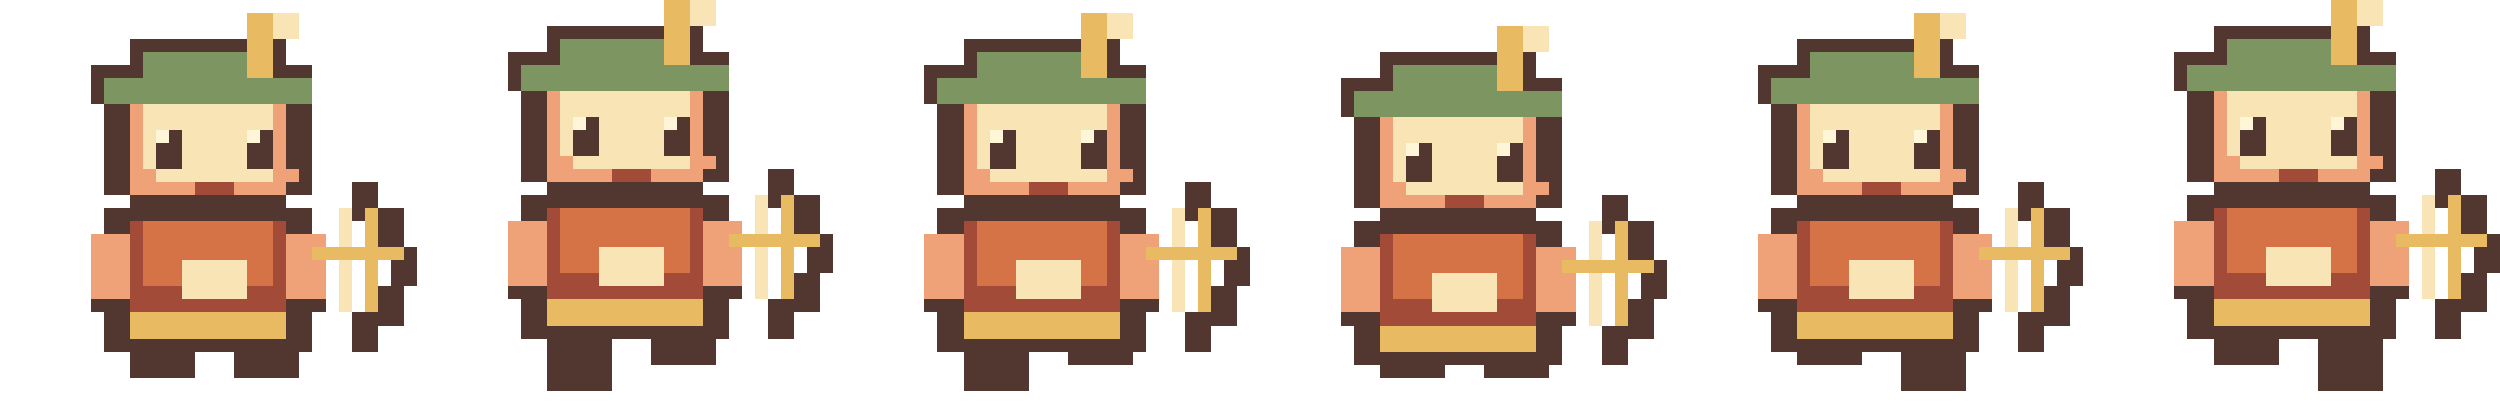
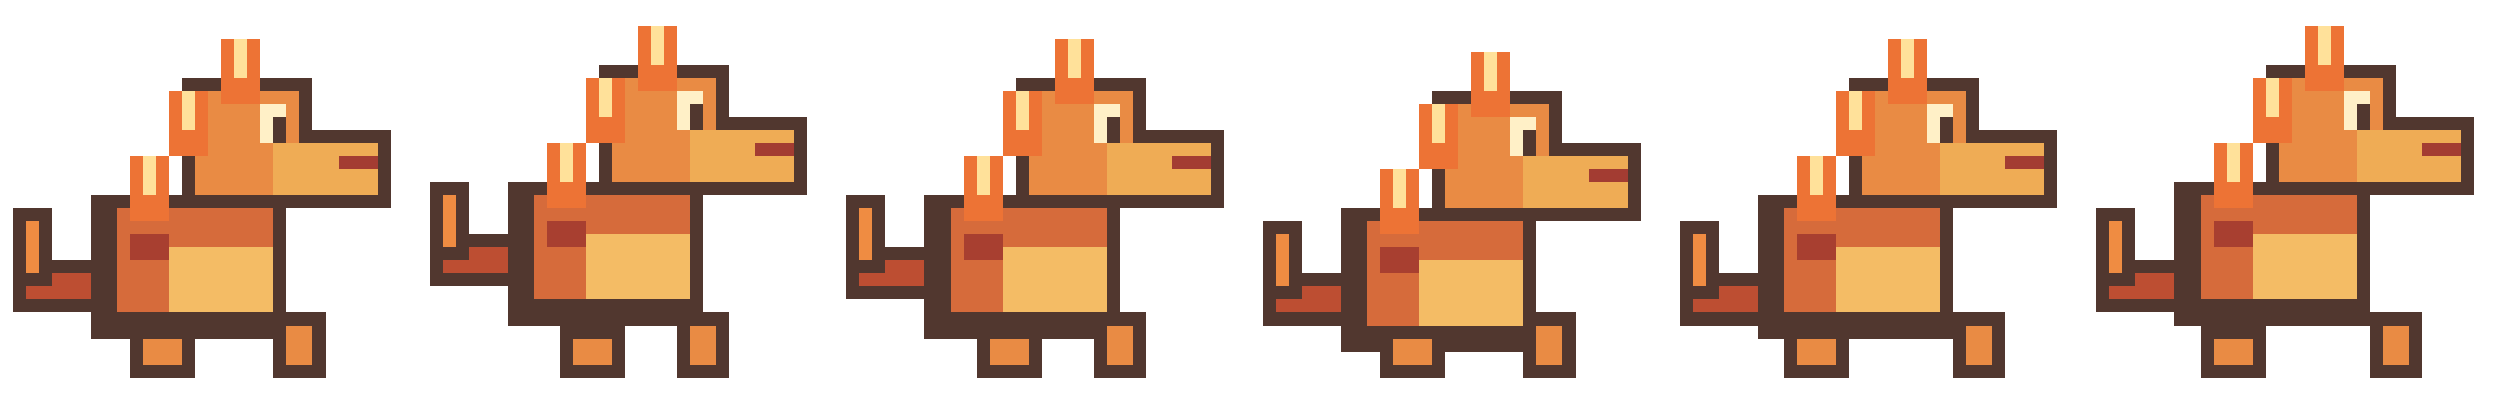
<svg xmlns="http://www.w3.org/2000/svg" width="192" height="32" viewBox="0 0 192 32" shape-rendering="crispEdges">
  <g transform="translate(0 0)">
+     <rect x="1" y="20" width="9" height="4" fill="#51372f" />
+     <rect x="2" y="21" width="8" height="2" fill="#bd4e32" />
+     <rect x="1" y="16" width="3" height="6" fill="#51372f" />
+     <rect x="2" y="17" width="1" height="4" fill="#ef8c42" />
+     <rect x="7" y="15" width="15" height="11" fill="#51372f" />
+     <rect x="9" y="16" width="12" height="8" fill="#d66b3b" />
+     <rect x="13" y="19" width="8" height="5" fill="#f4bc65" />
+     <rect x="14" y="6" width="10" height="10" fill="#51372f" />
+     <rect x="19" y="10" width="11" height="6" fill="#51372f" />
+     <rect x="15" y="7" width="8" height="8" fill="#e98b44" />
+     <rect x="21" y="11" width="8" height="4" fill="#efac55" />
+     <rect x="20" y="8" width="2" height="3" fill="#fff0c7" />
+     <rect x="21" y="9" width="1" height="2" fill="#51372f" />
+     <rect x="26" y="12" width="3" height="1" fill="#a33c32" />
+     <rect x="10" y="12" width="3" height="5" fill="#ed7335" />
+     <rect x="11" y="12" width="1" height="3" fill="#ffe19a" />
+     <rect x="13" y="7" width="3" height="5" fill="#ed7335" />
+     <rect x="14" y="7" width="1" height="3" fill="#ffe19a" />
+     <rect x="17" y="3" width="3" height="5" fill="#ed7335" />
+     <rect x="18" y="3" width="1" height="3" fill="#ffe19a" />
    <rect x="10" y="25" width="5" height="4" fill="#51372f" />
-     <rect x="18" y="25" width="5" height="4" fill="#51372f" />
-     <rect x="8" y="16" width="16" height="11" fill="#51372f" />
-     <rect x="7" y="18" width="18" height="6" fill="#51372f" />
-     <rect x="10" y="17" width="12" height="8" fill="#a34b39" />
-     <rect x="11" y="17" width="10" height="5" fill="#d57346" />
-     <rect x="10" y="24" width="12" height="2" fill="#e8ba61" />
-     <rect x="14" y="20" width="5" height="3" fill="#f9e4b5" />
-     <rect x="7" y="18" width="3" height="5" fill="#efa278" />
-     <rect x="22" y="18" width="3" height="5" fill="#efa278" />
-     <rect x="10" y="4" width="12" height="2" fill="#51372f" />
-     <rect x="8" y="6" width="16" height="9" fill="#51372f" />
-     <rect x="10" y="15" width="12" height="2" fill="#51372f" />
-     <rect x="10" y="7" width="12" height="8" fill="#efa278" />
-     <rect x="11" y="8" width="10" height="6" fill="#f9e4b5" />
-     <rect x="12" y="10" width="2" height="3" fill="#51372f" />
-     <rect x="19" y="10" width="2" height="3" fill="#51372f" />
-     <rect x="12" y="10" width="1" height="1" fill="#fff5d7" />
-     <rect x="19" y="10" width="1" height="1" fill="#fff5d7" />
-     <rect x="15" y="14" width="3" height="1" fill="#a34b39" />
-     <rect x="10" y="13" width="2" height="1" fill="#efa278" />
-     <rect x="21" y="13" width="2" height="1" fill="#efa278" />
-     <rect x="7" y="5" width="17" height="3" fill="#51372f" />
-     <rect x="10" y="3" width="12" height="3" fill="#51372f" />
-     <rect x="11" y="4" width="10" height="3" fill="#7d9661" />
-     <rect x="8" y="6" width="16" height="2" fill="#7d9661" />
-     <rect x="19" y="1" width="2" height="5" fill="#e8ba61" />
-     <rect x="21" y="1" width="2" height="2" fill="#f9e4b5" />
-     <rect x="27" y="14" width="2" height="3" fill="#51372f" />
-     <rect x="29" y="16" width="2" height="3" fill="#51372f" />
-     <rect x="30" y="19" width="2" height="3" fill="#51372f" />
-     <rect x="29" y="22" width="2" height="3" fill="#51372f" />
-     <rect x="27" y="24" width="2" height="3" fill="#51372f" />
-     <rect x="28" y="16" width="1" height="8" fill="#e8ba61" />
-     <rect x="26" y="16" width="1" height="8" fill="#f9e4b5" />
-     <rect x="24" y="19" width="7" height="1" fill="#e8ba61" />
+     <rect x="21" y="24" width="4" height="5" fill="#51372f" />
+     <rect x="11" y="26" width="3" height="2" fill="#e98b44" />
+     <rect x="22" y="25" width="2" height="3" fill="#e98b44" />
+     <rect x="10" y="18" width="3" height="2" fill="#a83f30" />
  </g>
  <g transform="translate(32 0)">
-     <rect x="10" y="26" width="5" height="4" fill="#51372f" />
-     <rect x="18" y="24" width="5" height="4" fill="#51372f" />
-     <rect x="8" y="15" width="16" height="11" fill="#51372f" />
-     <rect x="7" y="17" width="18" height="6" fill="#51372f" />
-     <rect x="10" y="16" width="12" height="8" fill="#a34b39" />
-     <rect x="11" y="16" width="10" height="5" fill="#d57346" />
-     <rect x="10" y="23" width="12" height="2" fill="#e8ba61" />
-     <rect x="14" y="19" width="5" height="3" fill="#f9e4b5" />
-     <rect x="7" y="17" width="3" height="5" fill="#efa278" />
-     <rect x="22" y="17" width="3" height="5" fill="#efa278" />
-     <rect x="10" y="3" width="12" height="2" fill="#51372f" />
-     <rect x="8" y="5" width="16" height="9" fill="#51372f" />
-     <rect x="10" y="14" width="12" height="2" fill="#51372f" />
-     <rect x="10" y="6" width="12" height="8" fill="#efa278" />
-     <rect x="11" y="7" width="10" height="6" fill="#f9e4b5" />
-     <rect x="12" y="9" width="2" height="3" fill="#51372f" />
-     <rect x="19" y="9" width="2" height="3" fill="#51372f" />
-     <rect x="12" y="9" width="1" height="1" fill="#fff5d7" />
-     <rect x="19" y="9" width="1" height="1" fill="#fff5d7" />
-     <rect x="15" y="13" width="3" height="1" fill="#a34b39" />
-     <rect x="10" y="12" width="2" height="1" fill="#efa278" />
-     <rect x="21" y="12" width="2" height="1" fill="#efa278" />
-     <rect x="7" y="4" width="17" height="3" fill="#51372f" />
-     <rect x="10" y="2" width="12" height="3" fill="#51372f" />
-     <rect x="11" y="3" width="10" height="3" fill="#7d9661" />
-     <rect x="8" y="5" width="16" height="2" fill="#7d9661" />
-     <rect x="19" y="0" width="2" height="5" fill="#e8ba61" />
-     <rect x="21" y="0" width="2" height="2" fill="#f9e4b5" />
-     <rect x="27" y="13" width="2" height="3" fill="#51372f" />
-     <rect x="29" y="15" width="2" height="3" fill="#51372f" />
-     <rect x="30" y="18" width="2" height="3" fill="#51372f" />
-     <rect x="29" y="21" width="2" height="3" fill="#51372f" />
-     <rect x="27" y="23" width="2" height="3" fill="#51372f" />
-     <rect x="28" y="15" width="1" height="8" fill="#e8ba61" />
-     <rect x="26" y="15" width="1" height="8" fill="#f9e4b5" />
-     <rect x="24" y="18" width="7" height="1" fill="#e8ba61" />
+     <rect x="1" y="18" width="9" height="4" fill="#51372f" />
+     <rect x="2" y="19" width="8" height="2" fill="#bd4e32" />
+     <rect x="1" y="14" width="3" height="6" fill="#51372f" />
+     <rect x="2" y="15" width="1" height="4" fill="#ef8c42" />
+     <rect x="7" y="14" width="15" height="11" fill="#51372f" />
+     <rect x="9" y="15" width="12" height="8" fill="#d66b3b" />
+     <rect x="13" y="18" width="8" height="5" fill="#f4bc65" />
+     <rect x="14" y="5" width="10" height="10" fill="#51372f" />
+     <rect x="19" y="9" width="11" height="6" fill="#51372f" />
+     <rect x="15" y="6" width="8" height="8" fill="#e98b44" />
+     <rect x="21" y="10" width="8" height="4" fill="#efac55" />
+     <rect x="20" y="7" width="2" height="3" fill="#fff0c7" />
+     <rect x="21" y="8" width="1" height="2" fill="#51372f" />
+     <rect x="26" y="11" width="3" height="1" fill="#a33c32" />
+     <rect x="10" y="11" width="3" height="5" fill="#ed7335" />
+     <rect x="11" y="11" width="1" height="3" fill="#ffe19a" />
+     <rect x="13" y="6" width="3" height="5" fill="#ed7335" />
+     <rect x="14" y="6" width="1" height="3" fill="#ffe19a" />
+     <rect x="17" y="2" width="3" height="5" fill="#ed7335" />
+     <rect x="18" y="2" width="1" height="3" fill="#ffe19a" />
+     <rect x="11" y="25" width="5" height="4" fill="#51372f" />
+     <rect x="20" y="24" width="4" height="5" fill="#51372f" />
+     <rect x="12" y="26" width="3" height="2" fill="#e98b44" />
+     <rect x="21" y="25" width="2" height="3" fill="#e98b44" />
+     <rect x="10" y="17" width="3" height="2" fill="#a83f30" />
  </g>
  <g transform="translate(64 0)">
-     <rect x="10" y="26" width="5" height="4" fill="#51372f" />
-     <rect x="18" y="24" width="5" height="4" fill="#51372f" />
-     <rect x="8" y="16" width="16" height="11" fill="#51372f" />
-     <rect x="7" y="18" width="18" height="6" fill="#51372f" />
-     <rect x="10" y="17" width="12" height="8" fill="#a34b39" />
-     <rect x="11" y="17" width="10" height="5" fill="#d57346" />
-     <rect x="10" y="24" width="12" height="2" fill="#e8ba61" />
-     <rect x="14" y="20" width="5" height="3" fill="#f9e4b5" />
-     <rect x="7" y="18" width="3" height="5" fill="#efa278" />
-     <rect x="22" y="18" width="3" height="5" fill="#efa278" />
-     <rect x="10" y="4" width="12" height="2" fill="#51372f" />
-     <rect x="8" y="6" width="16" height="9" fill="#51372f" />
-     <rect x="10" y="15" width="12" height="2" fill="#51372f" />
-     <rect x="10" y="7" width="12" height="8" fill="#efa278" />
-     <rect x="11" y="8" width="10" height="6" fill="#f9e4b5" />
-     <rect x="12" y="10" width="2" height="3" fill="#51372f" />
-     <rect x="19" y="10" width="2" height="3" fill="#51372f" />
-     <rect x="12" y="10" width="1" height="1" fill="#fff5d7" />
-     <rect x="19" y="10" width="1" height="1" fill="#fff5d7" />
-     <rect x="15" y="14" width="3" height="1" fill="#a34b39" />
-     <rect x="10" y="13" width="2" height="1" fill="#efa278" />
-     <rect x="21" y="13" width="2" height="1" fill="#efa278" />
-     <rect x="7" y="5" width="17" height="3" fill="#51372f" />
-     <rect x="10" y="3" width="12" height="3" fill="#51372f" />
-     <rect x="11" y="4" width="10" height="3" fill="#7d9661" />
-     <rect x="8" y="6" width="16" height="2" fill="#7d9661" />
-     <rect x="19" y="1" width="2" height="5" fill="#e8ba61" />
-     <rect x="21" y="1" width="2" height="2" fill="#f9e4b5" />
-     <rect x="27" y="14" width="2" height="3" fill="#51372f" />
-     <rect x="29" y="16" width="2" height="3" fill="#51372f" />
-     <rect x="30" y="19" width="2" height="3" fill="#51372f" />
-     <rect x="29" y="22" width="2" height="3" fill="#51372f" />
-     <rect x="27" y="24" width="2" height="3" fill="#51372f" />
-     <rect x="28" y="16" width="1" height="8" fill="#e8ba61" />
-     <rect x="26" y="16" width="1" height="8" fill="#f9e4b5" />
-     <rect x="24" y="19" width="7" height="1" fill="#e8ba61" />
+     <rect x="1" y="19" width="9" height="4" fill="#51372f" />
+     <rect x="2" y="20" width="8" height="2" fill="#bd4e32" />
+     <rect x="1" y="15" width="3" height="6" fill="#51372f" />
+     <rect x="2" y="16" width="1" height="4" fill="#ef8c42" />
+     <rect x="7" y="15" width="15" height="11" fill="#51372f" />
+     <rect x="9" y="16" width="12" height="8" fill="#d66b3b" />
+     <rect x="13" y="19" width="8" height="5" fill="#f4bc65" />
+     <rect x="14" y="6" width="10" height="10" fill="#51372f" />
+     <rect x="19" y="10" width="11" height="6" fill="#51372f" />
+     <rect x="15" y="7" width="8" height="8" fill="#e98b44" />
+     <rect x="21" y="11" width="8" height="4" fill="#efac55" />
+     <rect x="20" y="8" width="2" height="3" fill="#fff0c7" />
+     <rect x="21" y="9" width="1" height="2" fill="#51372f" />
+     <rect x="26" y="12" width="3" height="1" fill="#a33c32" />
+     <rect x="10" y="12" width="3" height="5" fill="#ed7335" />
+     <rect x="11" y="12" width="1" height="3" fill="#ffe19a" />
+     <rect x="13" y="7" width="3" height="5" fill="#ed7335" />
+     <rect x="14" y="7" width="1" height="3" fill="#ffe19a" />
+     <rect x="17" y="3" width="3" height="5" fill="#ed7335" />
+     <rect x="18" y="3" width="1" height="3" fill="#ffe19a" />
+     <rect x="11" y="25" width="5" height="4" fill="#51372f" />
+     <rect x="20" y="24" width="4" height="5" fill="#51372f" />
+     <rect x="12" y="26" width="3" height="2" fill="#e98b44" />
+     <rect x="21" y="25" width="2" height="3" fill="#e98b44" />
+     <rect x="10" y="18" width="3" height="2" fill="#a83f30" />
  </g>
  <g transform="translate(96 0)">
+     <rect x="1" y="21" width="9" height="4" fill="#51372f" />
+     <rect x="2" y="22" width="8" height="2" fill="#bd4e32" />
+     <rect x="1" y="17" width="3" height="6" fill="#51372f" />
+     <rect x="2" y="18" width="1" height="4" fill="#ef8c42" />
+     <rect x="7" y="16" width="15" height="11" fill="#51372f" />
+     <rect x="9" y="17" width="12" height="8" fill="#d66b3b" />
+     <rect x="13" y="20" width="8" height="5" fill="#f4bc65" />
+     <rect x="14" y="7" width="10" height="10" fill="#51372f" />
+     <rect x="19" y="11" width="11" height="6" fill="#51372f" />
+     <rect x="15" y="8" width="8" height="8" fill="#e98b44" />
+     <rect x="21" y="12" width="8" height="4" fill="#efac55" />
+     <rect x="20" y="9" width="2" height="3" fill="#fff0c7" />
+     <rect x="21" y="10" width="1" height="2" fill="#51372f" />
+     <rect x="26" y="13" width="3" height="1" fill="#a33c32" />
+     <rect x="10" y="13" width="3" height="5" fill="#ed7335" />
+     <rect x="11" y="13" width="1" height="3" fill="#ffe19a" />
+     <rect x="13" y="8" width="3" height="5" fill="#ed7335" />
+     <rect x="14" y="8" width="1" height="3" fill="#ffe19a" />
+     <rect x="17" y="4" width="3" height="5" fill="#ed7335" />
+     <rect x="18" y="4" width="1" height="3" fill="#ffe19a" />
    <rect x="10" y="25" width="5" height="4" fill="#51372f" />
-     <rect x="18" y="25" width="5" height="4" fill="#51372f" />
-     <rect x="8" y="17" width="16" height="11" fill="#51372f" />
-     <rect x="7" y="19" width="18" height="6" fill="#51372f" />
-     <rect x="10" y="18" width="12" height="8" fill="#a34b39" />
-     <rect x="11" y="18" width="10" height="5" fill="#d57346" />
-     <rect x="10" y="25" width="12" height="2" fill="#e8ba61" />
-     <rect x="14" y="21" width="5" height="3" fill="#f9e4b5" />
-     <rect x="7" y="19" width="3" height="5" fill="#efa278" />
-     <rect x="22" y="19" width="3" height="5" fill="#efa278" />
-     <rect x="10" y="5" width="12" height="2" fill="#51372f" />
-     <rect x="8" y="7" width="16" height="9" fill="#51372f" />
-     <rect x="10" y="16" width="12" height="2" fill="#51372f" />
-     <rect x="10" y="8" width="12" height="8" fill="#efa278" />
-     <rect x="11" y="9" width="10" height="6" fill="#f9e4b5" />
-     <rect x="12" y="11" width="2" height="3" fill="#51372f" />
-     <rect x="19" y="11" width="2" height="3" fill="#51372f" />
-     <rect x="12" y="11" width="1" height="1" fill="#fff5d7" />
-     <rect x="19" y="11" width="1" height="1" fill="#fff5d7" />
-     <rect x="15" y="15" width="3" height="1" fill="#a34b39" />
-     <rect x="10" y="14" width="2" height="1" fill="#efa278" />
-     <rect x="21" y="14" width="2" height="1" fill="#efa278" />
-     <rect x="7" y="6" width="17" height="3" fill="#51372f" />
-     <rect x="10" y="4" width="12" height="3" fill="#51372f" />
-     <rect x="11" y="5" width="10" height="3" fill="#7d9661" />
-     <rect x="8" y="7" width="16" height="2" fill="#7d9661" />
-     <rect x="19" y="2" width="2" height="5" fill="#e8ba61" />
-     <rect x="21" y="2" width="2" height="2" fill="#f9e4b5" />
-     <rect x="27" y="15" width="2" height="3" fill="#51372f" />
-     <rect x="29" y="17" width="2" height="3" fill="#51372f" />
-     <rect x="30" y="20" width="2" height="3" fill="#51372f" />
-     <rect x="29" y="23" width="2" height="3" fill="#51372f" />
-     <rect x="27" y="25" width="2" height="3" fill="#51372f" />
-     <rect x="28" y="17" width="1" height="8" fill="#e8ba61" />
-     <rect x="26" y="17" width="1" height="8" fill="#f9e4b5" />
-     <rect x="24" y="20" width="7" height="1" fill="#e8ba61" />
+     <rect x="21" y="24" width="4" height="5" fill="#51372f" />
+     <rect x="11" y="26" width="3" height="2" fill="#e98b44" />
+     <rect x="22" y="25" width="2" height="3" fill="#e98b44" />
+     <rect x="10" y="19" width="3" height="2" fill="#a83f30" />
  </g>
  <g transform="translate(128 0)">
-     <rect x="10" y="24" width="5" height="4" fill="#51372f" />
-     <rect x="18" y="26" width="5" height="4" fill="#51372f" />
-     <rect x="8" y="16" width="16" height="11" fill="#51372f" />
-     <rect x="7" y="18" width="18" height="6" fill="#51372f" />
-     <rect x="10" y="17" width="12" height="8" fill="#a34b39" />
-     <rect x="11" y="17" width="10" height="5" fill="#d57346" />
-     <rect x="10" y="24" width="12" height="2" fill="#e8ba61" />
-     <rect x="14" y="20" width="5" height="3" fill="#f9e4b5" />
-     <rect x="7" y="18" width="3" height="5" fill="#efa278" />
-     <rect x="22" y="18" width="3" height="5" fill="#efa278" />
-     <rect x="10" y="4" width="12" height="2" fill="#51372f" />
-     <rect x="8" y="6" width="16" height="9" fill="#51372f" />
-     <rect x="10" y="15" width="12" height="2" fill="#51372f" />
-     <rect x="10" y="7" width="12" height="8" fill="#efa278" />
-     <rect x="11" y="8" width="10" height="6" fill="#f9e4b5" />
-     <rect x="12" y="10" width="2" height="3" fill="#51372f" />
-     <rect x="19" y="10" width="2" height="3" fill="#51372f" />
-     <rect x="12" y="10" width="1" height="1" fill="#fff5d7" />
-     <rect x="19" y="10" width="1" height="1" fill="#fff5d7" />
-     <rect x="15" y="14" width="3" height="1" fill="#a34b39" />
-     <rect x="10" y="13" width="2" height="1" fill="#efa278" />
-     <rect x="21" y="13" width="2" height="1" fill="#efa278" />
-     <rect x="7" y="5" width="17" height="3" fill="#51372f" />
-     <rect x="10" y="3" width="12" height="3" fill="#51372f" />
-     <rect x="11" y="4" width="10" height="3" fill="#7d9661" />
-     <rect x="8" y="6" width="16" height="2" fill="#7d9661" />
-     <rect x="19" y="1" width="2" height="5" fill="#e8ba61" />
-     <rect x="21" y="1" width="2" height="2" fill="#f9e4b5" />
-     <rect x="27" y="14" width="2" height="3" fill="#51372f" />
-     <rect x="29" y="16" width="2" height="3" fill="#51372f" />
-     <rect x="30" y="19" width="2" height="3" fill="#51372f" />
-     <rect x="29" y="22" width="2" height="3" fill="#51372f" />
-     <rect x="27" y="24" width="2" height="3" fill="#51372f" />
-     <rect x="28" y="16" width="1" height="8" fill="#e8ba61" />
-     <rect x="26" y="16" width="1" height="8" fill="#f9e4b5" />
-     <rect x="24" y="19" width="7" height="1" fill="#e8ba61" />
+     <rect x="1" y="21" width="9" height="4" fill="#51372f" />
+     <rect x="2" y="22" width="8" height="2" fill="#bd4e32" />
+     <rect x="1" y="17" width="3" height="6" fill="#51372f" />
+     <rect x="2" y="18" width="1" height="4" fill="#ef8c42" />
+     <rect x="7" y="15" width="15" height="11" fill="#51372f" />
+     <rect x="9" y="16" width="12" height="8" fill="#d66b3b" />
+     <rect x="13" y="19" width="8" height="5" fill="#f4bc65" />
+     <rect x="14" y="6" width="10" height="10" fill="#51372f" />
+     <rect x="19" y="10" width="11" height="6" fill="#51372f" />
+     <rect x="15" y="7" width="8" height="8" fill="#e98b44" />
+     <rect x="21" y="11" width="8" height="4" fill="#efac55" />
+     <rect x="20" y="8" width="2" height="3" fill="#fff0c7" />
+     <rect x="21" y="9" width="1" height="2" fill="#51372f" />
+     <rect x="26" y="12" width="3" height="1" fill="#a33c32" />
+     <rect x="10" y="12" width="3" height="5" fill="#ed7335" />
+     <rect x="11" y="12" width="1" height="3" fill="#ffe19a" />
+     <rect x="13" y="7" width="3" height="5" fill="#ed7335" />
+     <rect x="14" y="7" width="1" height="3" fill="#ffe19a" />
+     <rect x="17" y="3" width="3" height="5" fill="#ed7335" />
+     <rect x="18" y="3" width="1" height="3" fill="#ffe19a" />
+     <rect x="9" y="25" width="5" height="4" fill="#51372f" />
+     <rect x="22" y="24" width="4" height="5" fill="#51372f" />
+     <rect x="10" y="26" width="3" height="2" fill="#e98b44" />
+     <rect x="23" y="25" width="2" height="3" fill="#e98b44" />
+     <rect x="10" y="18" width="3" height="2" fill="#a83f30" />
  </g>
  <g transform="translate(160 0)">
-     <rect x="10" y="24" width="5" height="4" fill="#51372f" />
-     <rect x="18" y="26" width="5" height="4" fill="#51372f" />
-     <rect x="8" y="15" width="16" height="11" fill="#51372f" />
-     <rect x="7" y="17" width="18" height="6" fill="#51372f" />
-     <rect x="10" y="16" width="12" height="8" fill="#a34b39" />
-     <rect x="11" y="16" width="10" height="5" fill="#d57346" />
-     <rect x="10" y="23" width="12" height="2" fill="#e8ba61" />
-     <rect x="14" y="19" width="5" height="3" fill="#f9e4b5" />
-     <rect x="7" y="17" width="3" height="5" fill="#efa278" />
-     <rect x="22" y="17" width="3" height="5" fill="#efa278" />
-     <rect x="10" y="3" width="12" height="2" fill="#51372f" />
-     <rect x="8" y="5" width="16" height="9" fill="#51372f" />
-     <rect x="10" y="14" width="12" height="2" fill="#51372f" />
-     <rect x="10" y="6" width="12" height="8" fill="#efa278" />
-     <rect x="11" y="7" width="10" height="6" fill="#f9e4b5" />
-     <rect x="12" y="9" width="2" height="3" fill="#51372f" />
-     <rect x="19" y="9" width="2" height="3" fill="#51372f" />
-     <rect x="12" y="9" width="1" height="1" fill="#fff5d7" />
-     <rect x="19" y="9" width="1" height="1" fill="#fff5d7" />
-     <rect x="15" y="13" width="3" height="1" fill="#a34b39" />
-     <rect x="10" y="12" width="2" height="1" fill="#efa278" />
-     <rect x="21" y="12" width="2" height="1" fill="#efa278" />
-     <rect x="7" y="4" width="17" height="3" fill="#51372f" />
-     <rect x="10" y="2" width="12" height="3" fill="#51372f" />
-     <rect x="11" y="3" width="10" height="3" fill="#7d9661" />
-     <rect x="8" y="5" width="16" height="2" fill="#7d9661" />
-     <rect x="19" y="0" width="2" height="5" fill="#e8ba61" />
-     <rect x="21" y="0" width="2" height="2" fill="#f9e4b5" />
-     <rect x="27" y="13" width="2" height="3" fill="#51372f" />
-     <rect x="29" y="15" width="2" height="3" fill="#51372f" />
-     <rect x="30" y="18" width="2" height="3" fill="#51372f" />
-     <rect x="29" y="21" width="2" height="3" fill="#51372f" />
-     <rect x="27" y="23" width="2" height="3" fill="#51372f" />
-     <rect x="28" y="15" width="1" height="8" fill="#e8ba61" />
-     <rect x="26" y="15" width="1" height="8" fill="#f9e4b5" />
-     <rect x="24" y="18" width="7" height="1" fill="#e8ba61" />
+     <rect x="1" y="20" width="9" height="4" fill="#51372f" />
+     <rect x="2" y="21" width="8" height="2" fill="#bd4e32" />
+     <rect x="1" y="16" width="3" height="6" fill="#51372f" />
+     <rect x="2" y="17" width="1" height="4" fill="#ef8c42" />
+     <rect x="7" y="14" width="15" height="11" fill="#51372f" />
+     <rect x="9" y="15" width="12" height="8" fill="#d66b3b" />
+     <rect x="13" y="18" width="8" height="5" fill="#f4bc65" />
+     <rect x="14" y="5" width="10" height="10" fill="#51372f" />
+     <rect x="19" y="9" width="11" height="6" fill="#51372f" />
+     <rect x="15" y="6" width="8" height="8" fill="#e98b44" />
+     <rect x="21" y="10" width="8" height="4" fill="#efac55" />
+     <rect x="20" y="7" width="2" height="3" fill="#fff0c7" />
+     <rect x="21" y="8" width="1" height="2" fill="#51372f" />
+     <rect x="26" y="11" width="3" height="1" fill="#a33c32" />
+     <rect x="10" y="11" width="3" height="5" fill="#ed7335" />
+     <rect x="11" y="11" width="1" height="3" fill="#ffe19a" />
+     <rect x="13" y="6" width="3" height="5" fill="#ed7335" />
+     <rect x="14" y="6" width="1" height="3" fill="#ffe19a" />
+     <rect x="17" y="2" width="3" height="5" fill="#ed7335" />
+     <rect x="18" y="2" width="1" height="3" fill="#ffe19a" />
+     <rect x="9" y="25" width="5" height="4" fill="#51372f" />
+     <rect x="22" y="24" width="4" height="5" fill="#51372f" />
+     <rect x="10" y="26" width="3" height="2" fill="#e98b44" />
+     <rect x="23" y="25" width="2" height="3" fill="#e98b44" />
+     <rect x="10" y="17" width="3" height="2" fill="#a83f30" />
  </g>
</svg>
